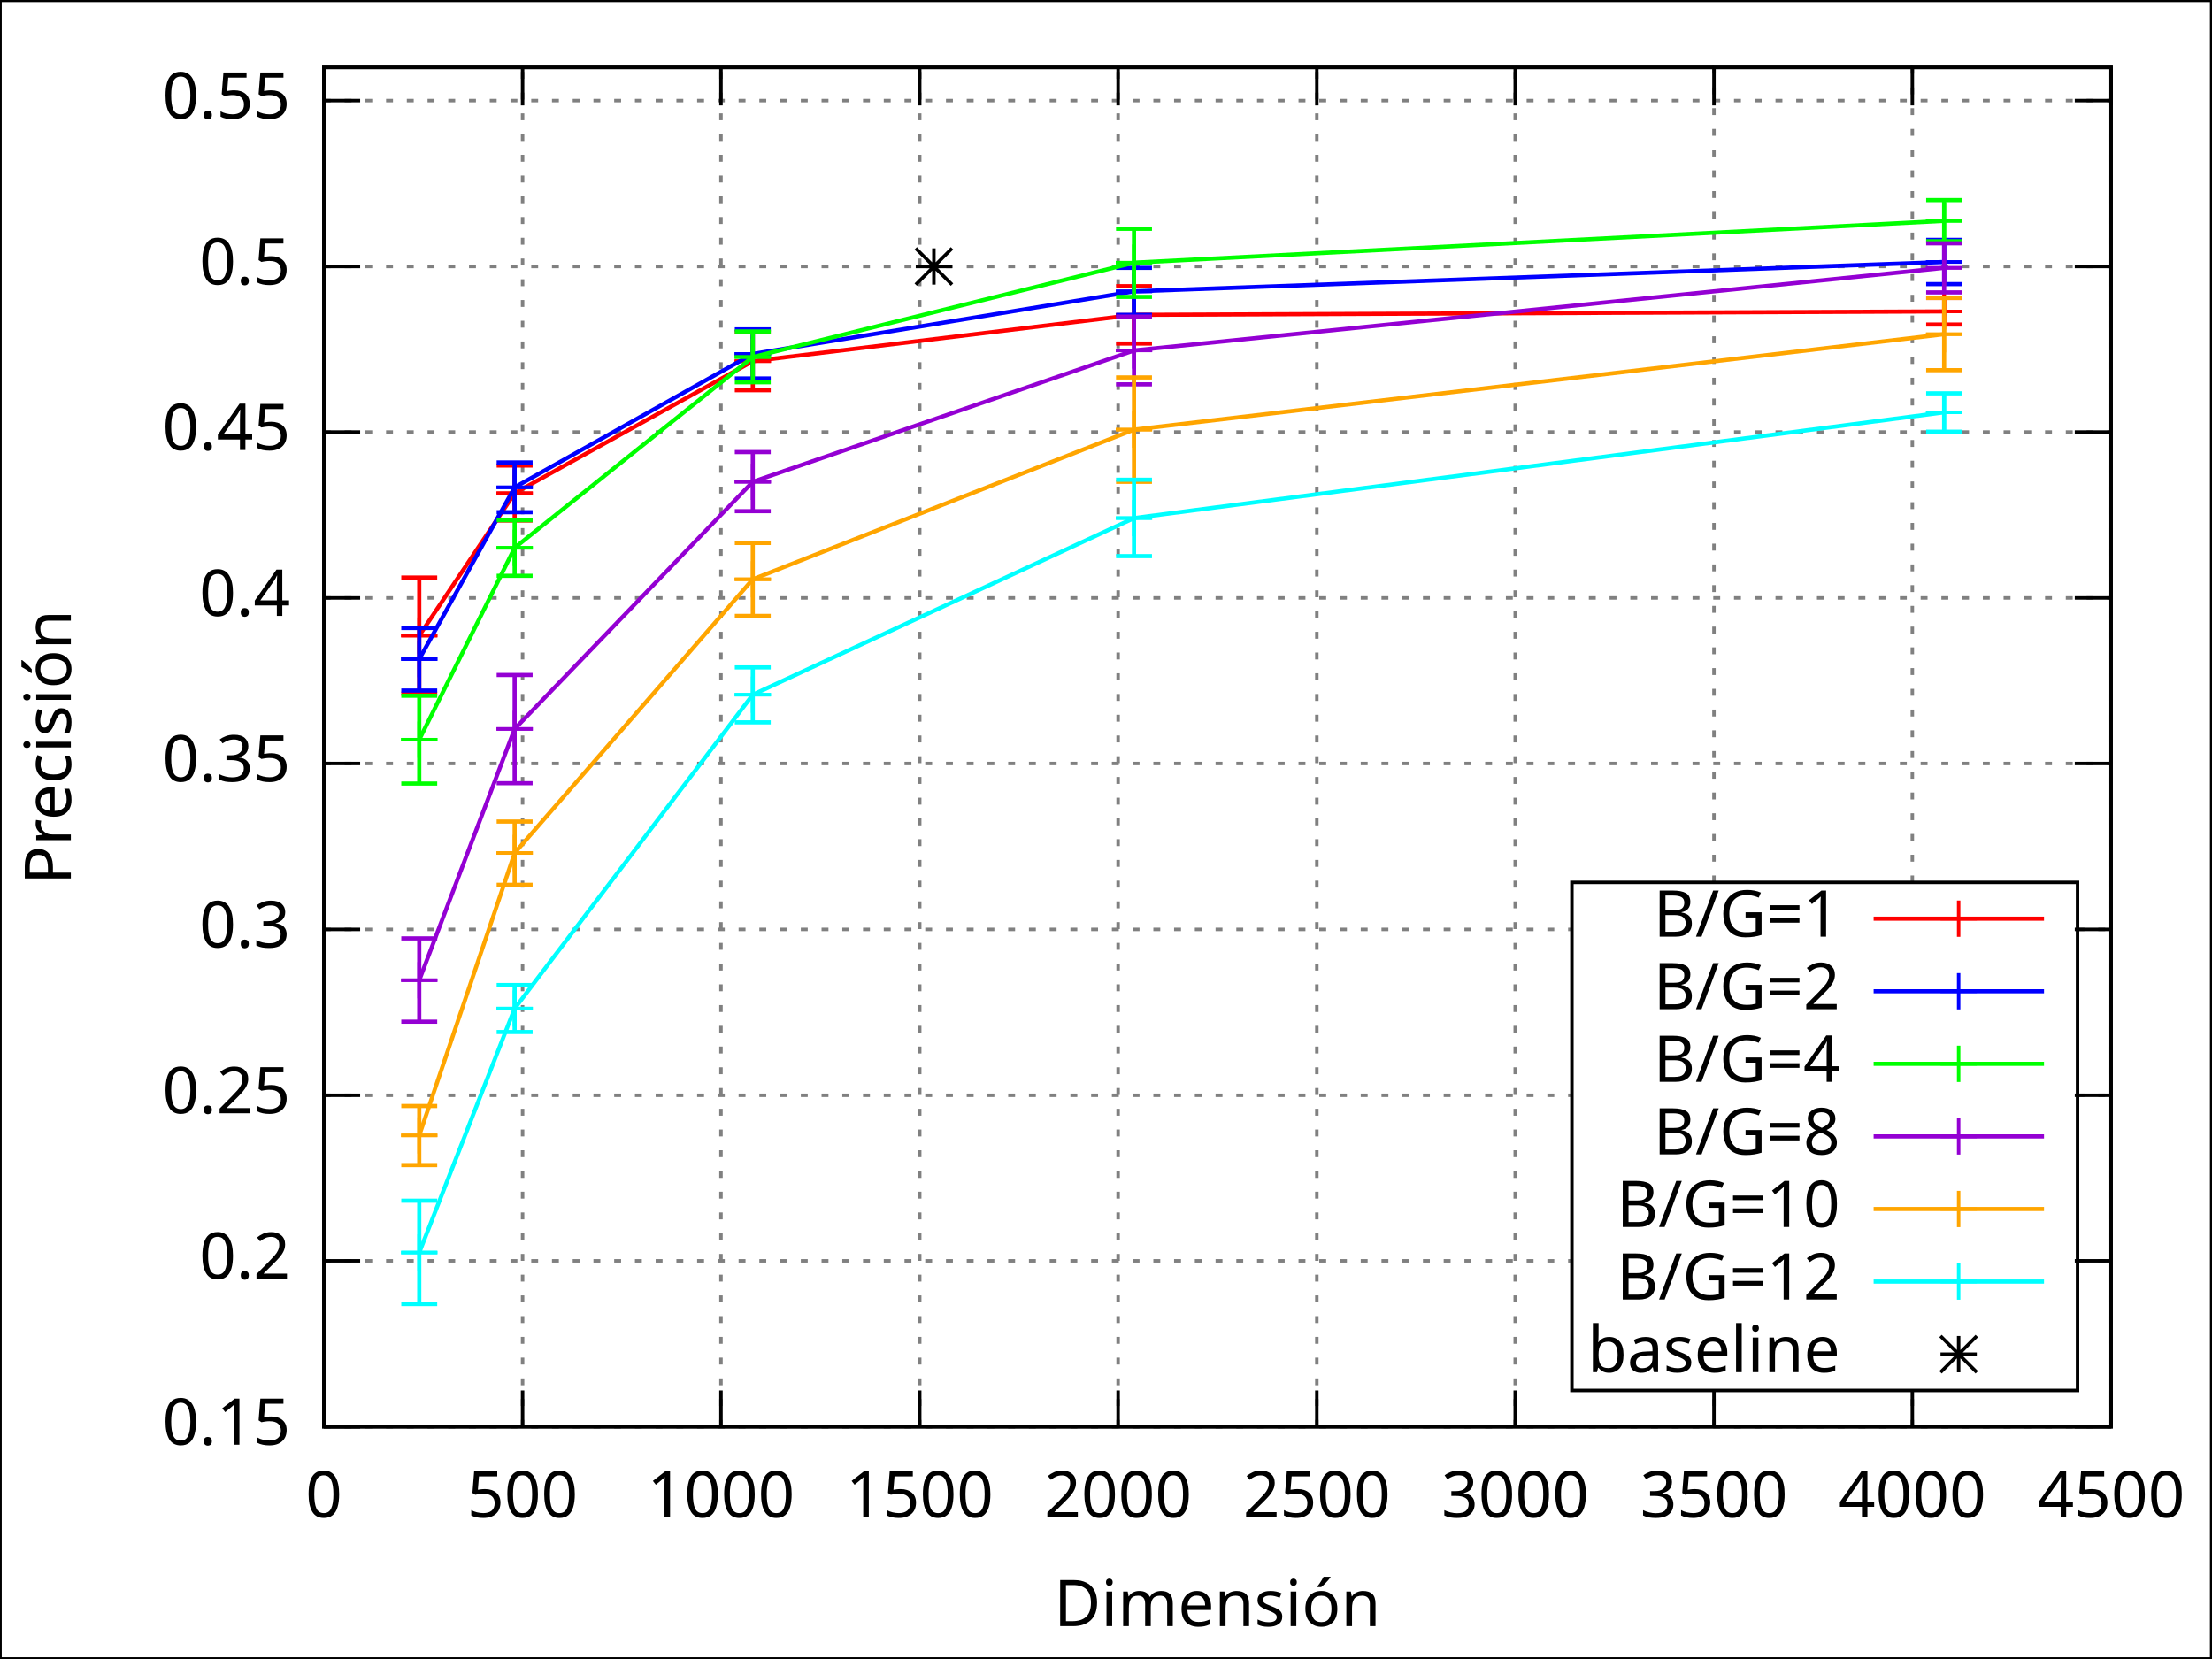
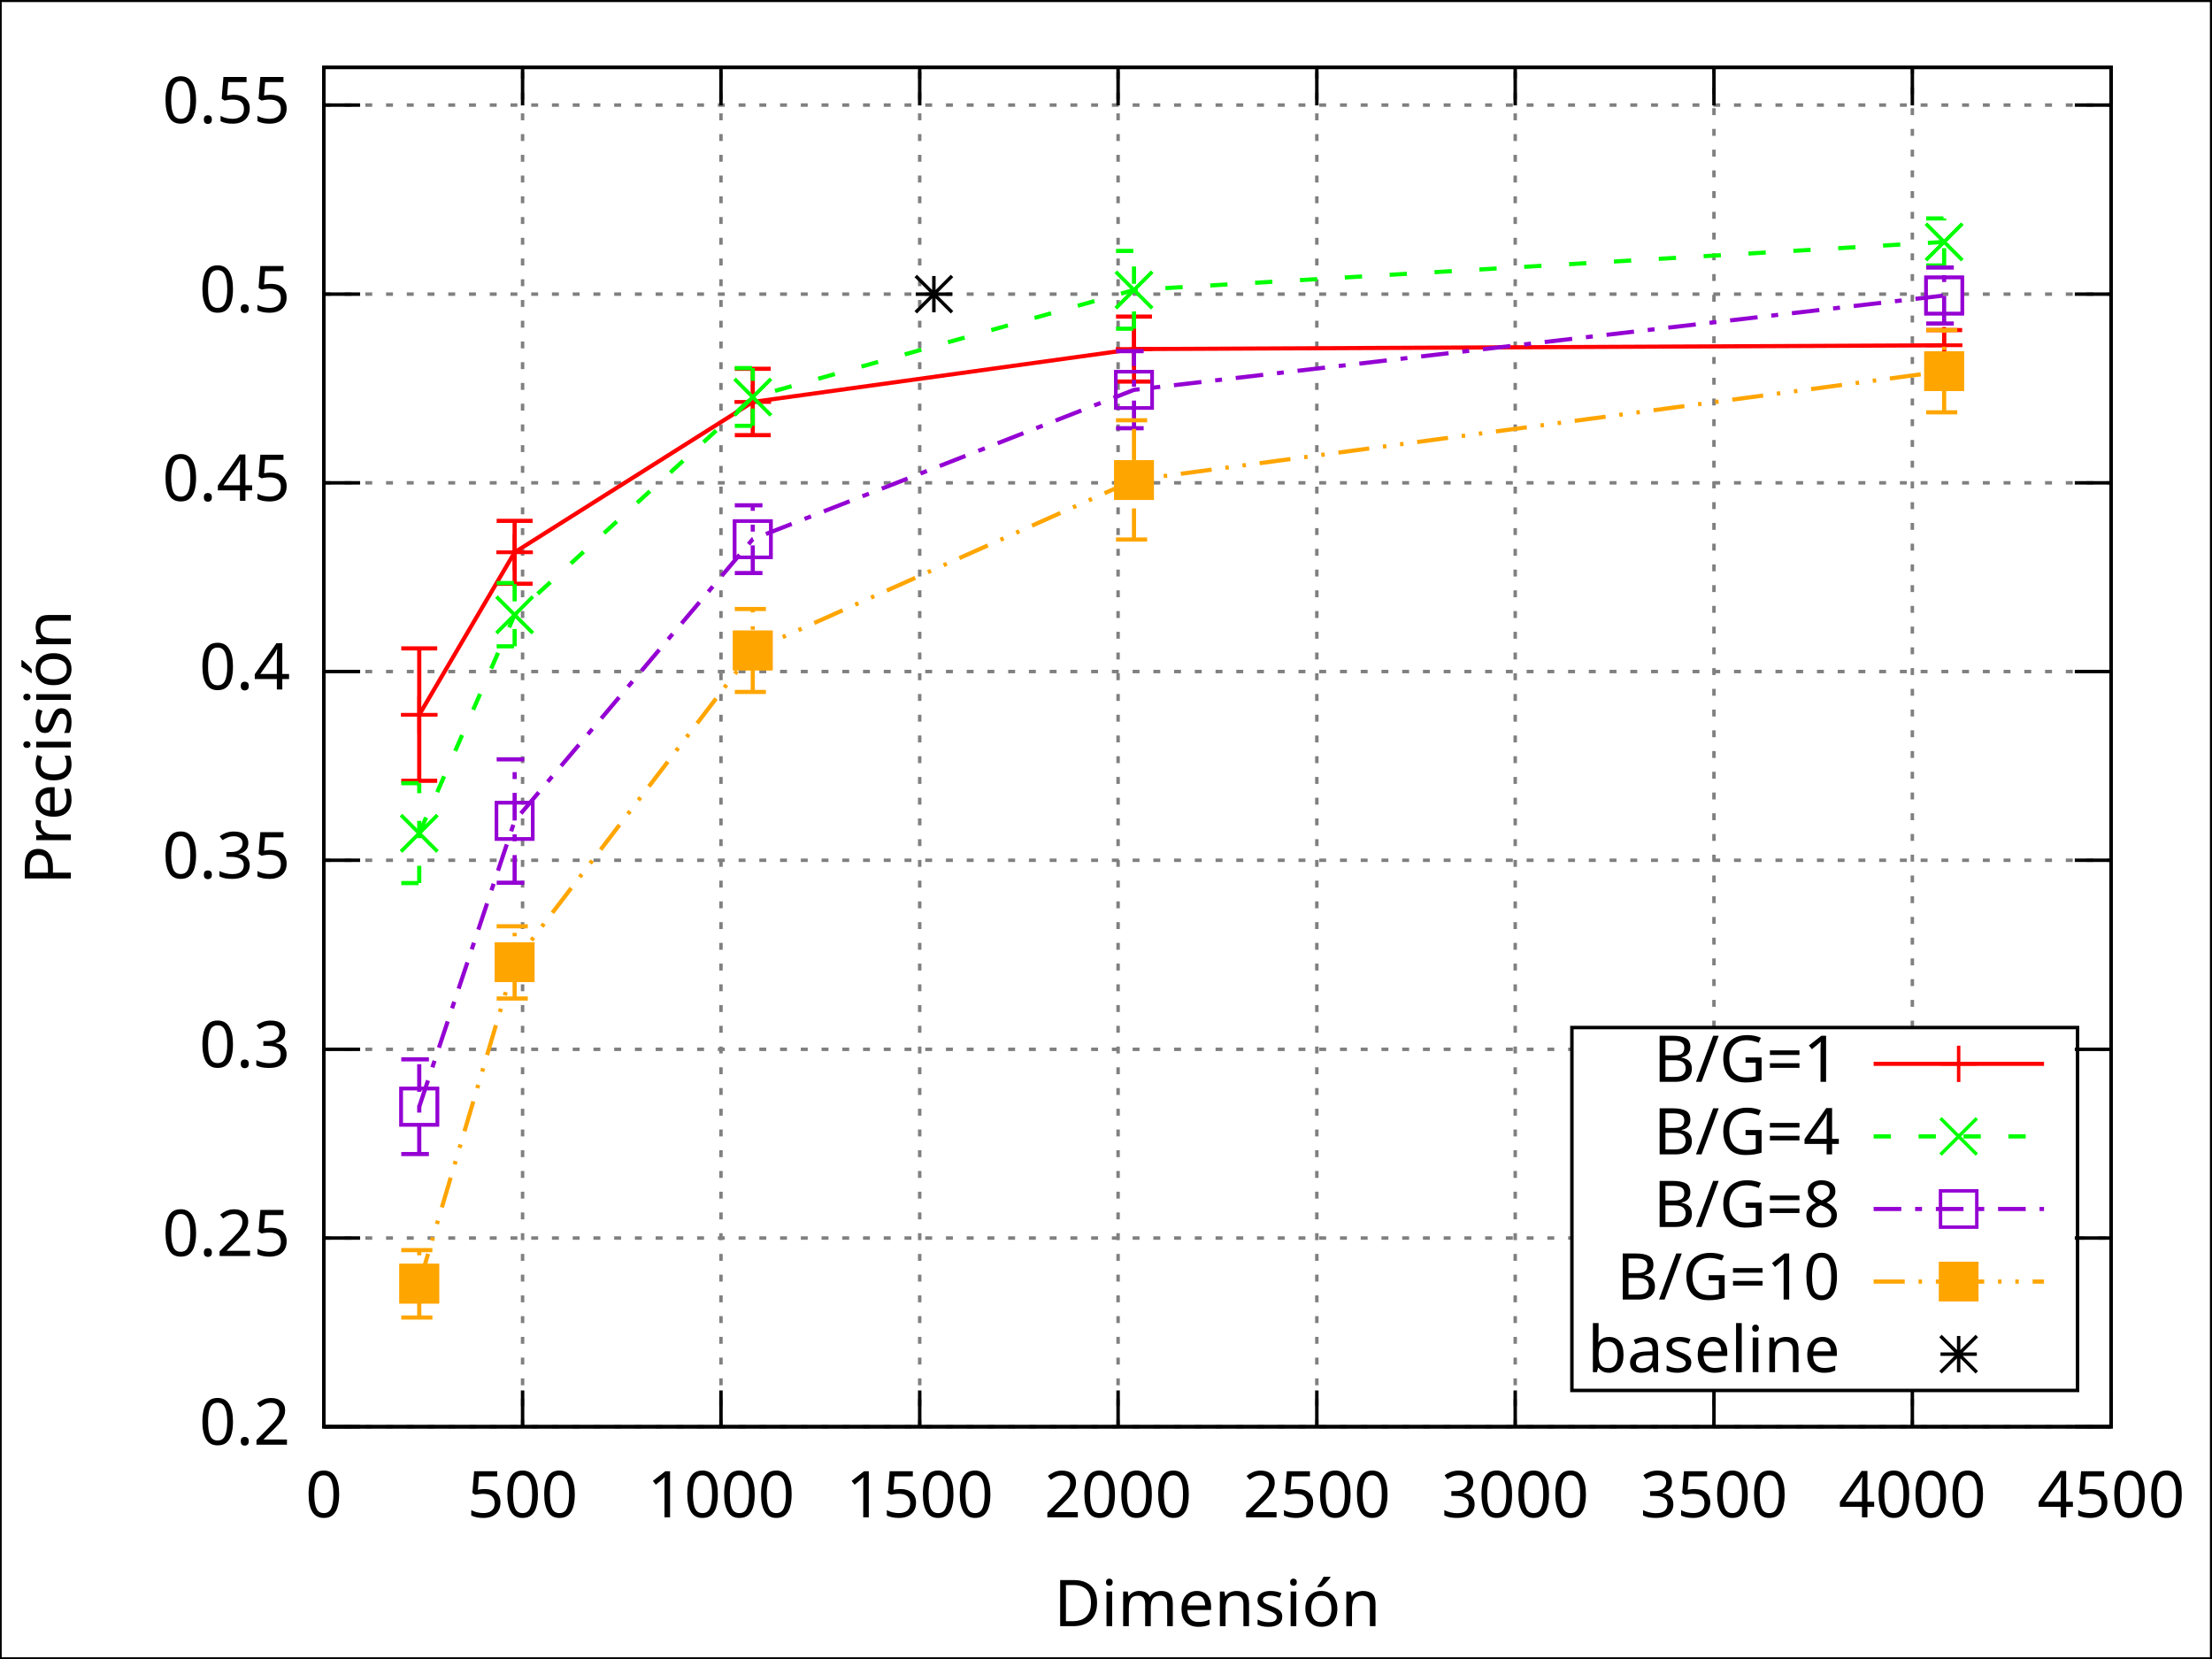
<svg xmlns="http://www.w3.org/2000/svg" xmlns:xlink="http://www.w3.org/1999/xlink" width="640" height="480" viewBox="0 0 640 480">
  <g id="gnuplot_canvas">
    <rect x="0" y="0" width="640" height="480" fill="none" />
    <defs>
      <circle id="gpDot" r="0.5" stroke-width="0.5" />
      <path id="gpPt0" stroke-width="0.190" stroke="currentColor" d="M-1,0 h2 M0,-1 v2" />
      <path id="gpPt1" stroke-width="0.190" stroke="currentColor" d="M-1,-1 L1,1 M1,-1 L-1,1" />
      <path id="gpPt2" stroke-width="0.190" stroke="currentColor" d="M-1,0 L1,0 M0,-1 L0,1 M-1,-1 L1,1 M-1,1 L1,-1" />
      <rect id="gpPt3" stroke-width="0.190" stroke="currentColor" x="-1" y="-1" width="2" height="2" />
      <rect id="gpPt4" stroke-width="0.190" stroke="currentColor" fill="currentColor" x="-1" y="-1" width="2" height="2" />
      <circle id="gpPt5" stroke-width="0.190" stroke="currentColor" cx="0" cy="0" r="1" />
      <use xlink:href="#gpPt5" id="gpPt6" fill="currentColor" stroke="none" />
      <path id="gpPt7" stroke-width="0.190" stroke="currentColor" d="M0,-1.33 L-1.33,0.67 L1.33,0.67 z" />
      <use xlink:href="#gpPt7" id="gpPt8" fill="currentColor" stroke="none" />
      <use xlink:href="#gpPt7" id="gpPt9" stroke="currentColor" transform="rotate(180)" />
      <use xlink:href="#gpPt9" id="gpPt10" fill="currentColor" stroke="none" />
      <use xlink:href="#gpPt3" id="gpPt11" stroke="currentColor" transform="rotate(45)" />
      <use xlink:href="#gpPt11" id="gpPt12" fill="currentColor" stroke="none" />
    </defs>
    <g style="fill:none; color:white; stroke:currentColor; stroke-width:1.00; stroke-linecap:butt; stroke-linejoin:miter">
</g>
    <g style="fill:none; color:black; stroke:currentColor; stroke-width:1.00; stroke-linecap:butt; stroke-linejoin:miter">
      <g style="stroke:none; shape-rendering:crispEdges">
        <polygon fill="rgb(255, 255, 255)" points="0.0,480.0 639.9,480.0 639.9,0.1 0.0,0.1 " />
      </g>
      <path stroke="black" d="M0.0,480.0 L0.0,0.1 L639.9,0.1 L639.9,480.0 L0.0,480.0  h0.01" />
    </g>
    <g style="fill:none; color:gray; stroke:currentColor; stroke-width:1.00; stroke-linecap:butt; stroke-linejoin:miter">
      <path stroke="gray" stroke-dasharray=" 2,4" class="gridline" d="M93.7,412.8 L610.8,412.8  h0.01" />
    </g>
    <g style="fill:none; color:black; stroke:currentColor; stroke-width:1.00; stroke-linecap:butt; stroke-linejoin:miter">
      <path stroke="black" d="M93.7,412.8 L104.2,412.8 M610.8,412.8 L600.3,412.8  h0.01" />
      <g transform="translate(84.0,418.0)" style="stroke:none; fill:black; font-family:Verdana; font-size:14.00pt; text-anchor:end">
-         <text> 0.15</text>
-       </g>
-     </g>
-     <g style="fill:none; color:gray; stroke:currentColor; stroke-width:1.00; stroke-linecap:butt; stroke-linejoin:miter">
-       <path stroke="gray" stroke-dasharray=" 2,4" class="gridline" d="M93.7,364.8 L454.8,364.8 M601.1,364.8 L610.8,364.8  h0.01" />
-     </g>
-     <g style="fill:none; color:black; stroke:currentColor; stroke-width:1.00; stroke-linecap:butt; stroke-linejoin:miter">
-       <path stroke="black" d="M93.7,364.8 L104.2,364.8 M610.8,364.8 L600.3,364.8  h0.01" />
-       <g transform="translate(84.0,370.0)" style="stroke:none; fill:black; font-family:Verdana; font-size:14.00pt; text-anchor:end">
        <text> 0.2</text>
      </g>
    </g>
    <g style="fill:none; color:gray; stroke:currentColor; stroke-width:1.00; stroke-linecap:butt; stroke-linejoin:miter">
-       <path stroke="gray" stroke-dasharray=" 2,4" class="gridline" d="M93.7,316.9 L454.8,316.9 M601.1,316.9 L610.8,316.9  h0.01" />
-     </g>
-     <g style="fill:none; color:black; stroke:currentColor; stroke-width:1.00; stroke-linecap:butt; stroke-linejoin:miter">
-       <path stroke="black" d="M93.7,316.9 L104.2,316.9 M610.8,316.9 L600.3,316.9  h0.01" />
-       <g transform="translate(84.0,322.1)" style="stroke:none; fill:black; font-family:Verdana; font-size:14.00pt; text-anchor:end">
+       <path stroke="gray" stroke-dasharray=" 2,4" class="gridline" d="M93.7,358.2 L454.8,358.2 M601.1,358.2 L610.8,358.2  h0.01" />
+     </g>
+     <g style="fill:none; color:black; stroke:currentColor; stroke-width:1.00; stroke-linecap:butt; stroke-linejoin:miter">
+       <path stroke="black" d="M93.7,358.2 L104.2,358.2 M610.8,358.2 L600.3,358.2  h0.01" />
+       <g transform="translate(84.0,363.4)" style="stroke:none; fill:black; font-family:Verdana; font-size:14.00pt; text-anchor:end">
        <text> 0.25</text>
      </g>
    </g>
    <g style="fill:none; color:gray; stroke:currentColor; stroke-width:1.00; stroke-linecap:butt; stroke-linejoin:miter">
-       <path stroke="gray" stroke-dasharray=" 2,4" class="gridline" d="M93.7,268.9 L454.8,268.9 M601.1,268.9 L610.8,268.9  h0.01" />
-     </g>
-     <g style="fill:none; color:black; stroke:currentColor; stroke-width:1.00; stroke-linecap:butt; stroke-linejoin:miter">
-       <path stroke="black" d="M93.7,268.9 L104.2,268.9 M610.8,268.9 L600.3,268.9  h0.01" />
-       <g transform="translate(84.0,274.1)" style="stroke:none; fill:black; font-family:Verdana; font-size:14.00pt; text-anchor:end">
+       <path stroke="gray" stroke-dasharray=" 2,4" class="gridline" d="M93.7,303.6 L454.8,303.6 M601.1,303.6 L610.8,303.6  h0.01" />
+     </g>
+     <g style="fill:none; color:black; stroke:currentColor; stroke-width:1.00; stroke-linecap:butt; stroke-linejoin:miter">
+       <path stroke="black" d="M93.7,303.6 L104.2,303.6 M610.8,303.6 L600.3,303.6  h0.01" />
+       <g transform="translate(84.0,308.8)" style="stroke:none; fill:black; font-family:Verdana; font-size:14.00pt; text-anchor:end">
        <text> 0.3</text>
      </g>
    </g>
    <g style="fill:none; color:gray; stroke:currentColor; stroke-width:1.00; stroke-linecap:butt; stroke-linejoin:miter">
-       <path stroke="gray" stroke-dasharray=" 2,4" class="gridline" d="M93.7,220.9 L610.8,220.9  h0.01" />
-     </g>
-     <g style="fill:none; color:black; stroke:currentColor; stroke-width:1.00; stroke-linecap:butt; stroke-linejoin:miter">
-       <path stroke="black" d="M93.7,220.9 L104.2,220.9 M610.8,220.9 L600.3,220.9  h0.01" />
-       <g transform="translate(84.0,226.1)" style="stroke:none; fill:black; font-family:Verdana; font-size:14.00pt; text-anchor:end">
+       <path stroke="gray" stroke-dasharray=" 2,4" class="gridline" d="M93.7,248.9 L610.8,248.9  h0.01" />
+     </g>
+     <g style="fill:none; color:black; stroke:currentColor; stroke-width:1.00; stroke-linecap:butt; stroke-linejoin:miter">
+       <path stroke="black" d="M93.7,248.9 L104.2,248.9 M610.8,248.9 L600.3,248.9  h0.01" />
+       <g transform="translate(84.0,254.1)" style="stroke:none; fill:black; font-family:Verdana; font-size:14.00pt; text-anchor:end">
        <text> 0.35</text>
      </g>
    </g>
    <g style="fill:none; color:gray; stroke:currentColor; stroke-width:1.00; stroke-linecap:butt; stroke-linejoin:miter">
-       <path stroke="gray" stroke-dasharray=" 2,4" class="gridline" d="M93.7,173.0 L610.8,173.0  h0.01" />
-     </g>
-     <g style="fill:none; color:black; stroke:currentColor; stroke-width:1.00; stroke-linecap:butt; stroke-linejoin:miter">
-       <path stroke="black" d="M93.7,173.0 L104.2,173.0 M610.8,173.0 L600.3,173.0  h0.01" />
-       <g transform="translate(84.0,178.2)" style="stroke:none; fill:black; font-family:Verdana; font-size:14.00pt; text-anchor:end">
+       <path stroke="gray" stroke-dasharray=" 2,4" class="gridline" d="M93.7,194.3 L610.8,194.3  h0.01" />
+     </g>
+     <g style="fill:none; color:black; stroke:currentColor; stroke-width:1.00; stroke-linecap:butt; stroke-linejoin:miter">
+       <path stroke="black" d="M93.7,194.3 L104.2,194.3 M610.8,194.3 L600.3,194.3  h0.01" />
+       <g transform="translate(84.0,199.5)" style="stroke:none; fill:black; font-family:Verdana; font-size:14.00pt; text-anchor:end">
        <text> 0.4</text>
      </g>
    </g>
    <g style="fill:none; color:gray; stroke:currentColor; stroke-width:1.00; stroke-linecap:butt; stroke-linejoin:miter">
-       <path stroke="gray" stroke-dasharray=" 2,4" class="gridline" d="M93.7,125.0 L610.8,125.0  h0.01" />
-     </g>
-     <g style="fill:none; color:black; stroke:currentColor; stroke-width:1.00; stroke-linecap:butt; stroke-linejoin:miter">
-       <path stroke="black" d="M93.7,125.0 L104.2,125.0 M610.8,125.0 L600.3,125.0  h0.01" />
-       <g transform="translate(84.0,130.2)" style="stroke:none; fill:black; font-family:Verdana; font-size:14.00pt; text-anchor:end">
+       <path stroke="gray" stroke-dasharray=" 2,4" class="gridline" d="M93.7,139.7 L610.8,139.7  h0.01" />
+     </g>
+     <g style="fill:none; color:black; stroke:currentColor; stroke-width:1.00; stroke-linecap:butt; stroke-linejoin:miter">
+       <path stroke="black" d="M93.7,139.7 L104.2,139.7 M610.8,139.7 L600.3,139.7  h0.01" />
+       <g transform="translate(84.0,144.9)" style="stroke:none; fill:black; font-family:Verdana; font-size:14.00pt; text-anchor:end">
        <text> 0.45</text>
      </g>
    </g>
    <g style="fill:none; color:gray; stroke:currentColor; stroke-width:1.00; stroke-linecap:butt; stroke-linejoin:miter">
-       <path stroke="gray" stroke-dasharray=" 2,4" class="gridline" d="M93.7,77.1 L610.8,77.1  h0.01" />
-     </g>
-     <g style="fill:none; color:black; stroke:currentColor; stroke-width:1.00; stroke-linecap:butt; stroke-linejoin:miter">
-       <path stroke="black" d="M93.7,77.1 L104.2,77.1 M610.8,77.1 L600.3,77.1  h0.01" />
-       <g transform="translate(84.0,82.3)" style="stroke:none; fill:black; font-family:Verdana; font-size:14.00pt; text-anchor:end">
+       <path stroke="gray" stroke-dasharray=" 2,4" class="gridline" d="M93.7,85.1 L610.8,85.1  h0.01" />
+     </g>
+     <g style="fill:none; color:black; stroke:currentColor; stroke-width:1.00; stroke-linecap:butt; stroke-linejoin:miter">
+       <path stroke="black" d="M93.7,85.1 L104.2,85.1 M610.8,85.1 L600.3,85.1  h0.01" />
+       <g transform="translate(84.0,90.3)" style="stroke:none; fill:black; font-family:Verdana; font-size:14.00pt; text-anchor:end">
        <text> 0.5</text>
      </g>
    </g>
    <g style="fill:none; color:gray; stroke:currentColor; stroke-width:1.00; stroke-linecap:butt; stroke-linejoin:miter">
-       <path stroke="gray" stroke-dasharray=" 2,4" class="gridline" d="M93.7,29.1 L610.8,29.1  h0.01" />
-     </g>
-     <g style="fill:none; color:black; stroke:currentColor; stroke-width:1.00; stroke-linecap:butt; stroke-linejoin:miter">
-       <path stroke="black" d="M93.7,29.1 L104.2,29.1 M610.8,29.1 L600.3,29.1  h0.01" />
-       <g transform="translate(84.0,34.3)" style="stroke:none; fill:black; font-family:Verdana; font-size:14.00pt; text-anchor:end">
+       <path stroke="gray" stroke-dasharray=" 2,4" class="gridline" d="M93.7,30.4 L610.8,30.4  h0.01" />
+     </g>
+     <g style="fill:none; color:black; stroke:currentColor; stroke-width:1.00; stroke-linecap:butt; stroke-linejoin:miter">
+       <path stroke="black" d="M93.7,30.4 L104.2,30.4 M610.8,30.4 L600.3,30.4  h0.01" />
+       <g transform="translate(84.0,35.6)" style="stroke:none; fill:black; font-family:Verdana; font-size:14.00pt; text-anchor:end">
        <text> 0.55</text>
      </g>
    </g>
    <g style="fill:none; color:gray; stroke:currentColor; stroke-width:1.00; stroke-linecap:butt; stroke-linejoin:miter">
      <path stroke="gray" stroke-dasharray=" 2,4" class="gridline" d="M93.7,412.8 L93.7,19.5  h0.01" />
    </g>
    <g style="fill:none; color:black; stroke:currentColor; stroke-width:1.00; stroke-linecap:butt; stroke-linejoin:miter">
      <path stroke="black" d="M93.7,412.8 L93.7,402.3 M93.7,19.5 L93.7,30.0  h0.01" />
      <g transform="translate(93.7,439.0)" style="stroke:none; fill:black; font-family:Verdana; font-size:14.00pt; text-anchor:middle">
        <text> 0</text>
      </g>
    </g>
    <g style="fill:none; color:gray; stroke:currentColor; stroke-width:1.00; stroke-linecap:butt; stroke-linejoin:miter">
      <path stroke="gray" stroke-dasharray=" 2,4" class="gridline" d="M151.2,412.8 L151.2,19.5  h0.01" />
    </g>
    <g style="fill:none; color:black; stroke:currentColor; stroke-width:1.00; stroke-linecap:butt; stroke-linejoin:miter">
      <path stroke="black" d="M151.2,412.8 L151.2,402.3 M151.2,19.5 L151.2,30.0  h0.01" />
      <g transform="translate(151.2,439.0)" style="stroke:none; fill:black; font-family:Verdana; font-size:14.00pt; text-anchor:middle">
        <text> 500</text>
      </g>
    </g>
    <g style="fill:none; color:gray; stroke:currentColor; stroke-width:1.00; stroke-linecap:butt; stroke-linejoin:miter">
      <path stroke="gray" stroke-dasharray=" 2,4" class="gridline" d="M208.6,412.8 L208.6,19.5  h0.01" />
    </g>
    <g style="fill:none; color:black; stroke:currentColor; stroke-width:1.00; stroke-linecap:butt; stroke-linejoin:miter">
      <path stroke="black" d="M208.6,412.8 L208.6,402.3 M208.6,19.5 L208.6,30.0  h0.01" />
      <g transform="translate(208.6,439.0)" style="stroke:none; fill:black; font-family:Verdana; font-size:14.00pt; text-anchor:middle">
        <text> 1000</text>
      </g>
    </g>
    <g style="fill:none; color:gray; stroke:currentColor; stroke-width:1.00; stroke-linecap:butt; stroke-linejoin:miter">
      <path stroke="gray" stroke-dasharray=" 2,4" class="gridline" d="M266.1,412.8 L266.1,19.5  h0.01" />
    </g>
    <g style="fill:none; color:black; stroke:currentColor; stroke-width:1.00; stroke-linecap:butt; stroke-linejoin:miter">
      <path stroke="black" d="M266.1,412.8 L266.1,402.3 M266.1,19.5 L266.1,30.0  h0.01" />
      <g transform="translate(266.1,439.0)" style="stroke:none; fill:black; font-family:Verdana; font-size:14.00pt; text-anchor:middle">
        <text> 1500</text>
      </g>
    </g>
    <g style="fill:none; color:gray; stroke:currentColor; stroke-width:1.00; stroke-linecap:butt; stroke-linejoin:miter">
      <path stroke="gray" stroke-dasharray=" 2,4" class="gridline" d="M323.5,412.8 L323.5,19.5  h0.01" />
    </g>
    <g style="fill:none; color:black; stroke:currentColor; stroke-width:1.00; stroke-linecap:butt; stroke-linejoin:miter">
      <path stroke="black" d="M323.5,412.8 L323.5,402.3 M323.5,19.5 L323.5,30.0  h0.01" />
      <g transform="translate(323.5,439.0)" style="stroke:none; fill:black; font-family:Verdana; font-size:14.00pt; text-anchor:middle">
        <text> 2000</text>
      </g>
    </g>
    <g style="fill:none; color:gray; stroke:currentColor; stroke-width:1.00; stroke-linecap:butt; stroke-linejoin:miter">
      <path stroke="gray" stroke-dasharray=" 2,4" class="gridline" d="M381.0,412.8 L381.0,19.5  h0.01" />
    </g>
    <g style="fill:none; color:black; stroke:currentColor; stroke-width:1.00; stroke-linecap:butt; stroke-linejoin:miter">
      <path stroke="black" d="M381.0,412.8 L381.0,402.3 M381.0,19.5 L381.0,30.0  h0.01" />
      <g transform="translate(381.0,439.0)" style="stroke:none; fill:black; font-family:Verdana; font-size:14.00pt; text-anchor:middle">
        <text> 2500</text>
      </g>
    </g>
    <g style="fill:none; color:gray; stroke:currentColor; stroke-width:1.00; stroke-linecap:butt; stroke-linejoin:miter">
      <path stroke="gray" stroke-dasharray=" 2,4" class="gridline" d="M438.4,412.8 L438.4,19.5  h0.01" />
    </g>
    <g style="fill:none; color:black; stroke:currentColor; stroke-width:1.00; stroke-linecap:butt; stroke-linejoin:miter">
      <path stroke="black" d="M438.4,412.8 L438.4,402.3 M438.4,19.5 L438.4,30.0  h0.01" />
      <g transform="translate(438.4,439.0)" style="stroke:none; fill:black; font-family:Verdana; font-size:14.00pt; text-anchor:middle">
        <text> 3000</text>
      </g>
    </g>
    <g style="fill:none; color:gray; stroke:currentColor; stroke-width:1.00; stroke-linecap:butt; stroke-linejoin:miter">
-       <path stroke="gray" stroke-dasharray=" 2,4" class="gridline" d="M495.9,412.8 L495.9,402.3 M495.9,255.3 L495.9,19.5  h0.01" />
+       <path stroke="gray" stroke-dasharray=" 2,4" class="gridline" d="M495.9,412.8 L495.9,402.3 M495.9,297.3 L495.9,19.5  h0.01" />
    </g>
    <g style="fill:none; color:black; stroke:currentColor; stroke-width:1.00; stroke-linecap:butt; stroke-linejoin:miter">
      <path stroke="black" d="M495.9,412.8 L495.9,402.3 M495.9,19.5 L495.9,30.0  h0.01" />
      <g transform="translate(495.9,439.0)" style="stroke:none; fill:black; font-family:Verdana; font-size:14.00pt; text-anchor:middle">
        <text> 3500</text>
      </g>
    </g>
    <g style="fill:none; color:gray; stroke:currentColor; stroke-width:1.00; stroke-linecap:butt; stroke-linejoin:miter">
-       <path stroke="gray" stroke-dasharray=" 2,4" class="gridline" d="M553.3,412.8 L553.3,402.3 M553.3,255.3 L553.3,19.5  h0.01" />
+       <path stroke="gray" stroke-dasharray=" 2,4" class="gridline" d="M553.3,412.8 L553.3,402.3 M553.3,297.3 L553.3,19.5  h0.01" />
    </g>
    <g style="fill:none; color:black; stroke:currentColor; stroke-width:1.00; stroke-linecap:butt; stroke-linejoin:miter">
      <path stroke="black" d="M553.3,412.8 L553.3,402.3 M553.3,19.5 L553.3,30.0  h0.01" />
      <g transform="translate(553.3,439.0)" style="stroke:none; fill:black; font-family:Verdana; font-size:14.00pt; text-anchor:middle">
        <text> 4000</text>
      </g>
    </g>
    <g style="fill:none; color:gray; stroke:currentColor; stroke-width:1.00; stroke-linecap:butt; stroke-linejoin:miter">
      <path stroke="gray" stroke-dasharray=" 2,4" class="gridline" d="M610.8,412.8 L610.8,19.5  h0.01" />
    </g>
    <g style="fill:none; color:black; stroke:currentColor; stroke-width:1.00; stroke-linecap:butt; stroke-linejoin:miter">
      <path stroke="black" d="M610.8,412.8 L610.8,402.3 M610.8,19.5 L610.8,30.0  h0.01" />
      <g transform="translate(610.8,439.0)" style="stroke:none; fill:black; font-family:Verdana; font-size:14.00pt; text-anchor:middle">
        <text> 4500</text>
      </g>
      <path stroke="black" d="M93.7,19.5 L93.7,412.8 L610.8,412.8 L610.8,19.5 L93.7,19.5 Z  h0.01" />
      <g transform="translate(20.5,216.2) rotate(270)" style="stroke:none; fill:black; font-family:Verdana; font-size:14.00pt; text-anchor:middle">
        <text>Precisión</text>
      </g>
      <g transform="translate(352.2,470.5)" style="stroke:none; fill:black; font-family:Verdana; font-size:14.00pt; text-anchor:middle">
        <text>Dimensión</text>
      </g>
-       <path stroke="black" d="M454.8,402.3 L454.8,255.3 L601.1,255.3 L601.1,402.3 L454.8,402.3 Z  h0.01" />
+       <path stroke="black" d="M454.8,402.3 L454.8,297.3 L601.1,297.3 L601.1,402.3 L454.8,402.3 Z  h0.01" />
    </g>
    <g id="gnuplot_plot_1">
      <g style="fill:none; color:white; stroke:black; stroke-width:1.20; stroke-linecap:butt; stroke-linejoin:miter">
</g>
      <g style="fill:none; color:red; stroke:currentColor; stroke-width:1.20; stroke-linecap:butt; stroke-linejoin:miter">
-         <g transform="translate(532.4,271.0)" style="stroke:none; fill:black; font-family:Verdana; font-size:14.00pt; text-anchor:end">
+         <g transform="translate(532.4,313.0)" style="stroke:none; fill:black; font-family:Verdana; font-size:14.00pt; text-anchor:end">
          <text>B/G=1</text>
        </g>
-         <path stroke="rgb(255,   0,   0)" d="M542.1,265.8 L591.4,265.8 M121.3,183.9 L148.9,142.7 L217.8,104.5 L328.1,91.1 L562.5,90.1  h0.01" />
-         <use xlink:href="#gpPt0" transform="translate(121.3,183.9) scale(5.25)" color="rgb(255,   0,   0)" />
-         <use xlink:href="#gpPt0" transform="translate(148.9,142.7) scale(5.25)" color="rgb(255,   0,   0)" />
-         <use xlink:href="#gpPt0" transform="translate(217.8,104.5) scale(5.25)" color="rgb(255,   0,   0)" />
-         <use xlink:href="#gpPt0" transform="translate(328.1,91.1) scale(5.25)" color="rgb(255,   0,   0)" />
-         <use xlink:href="#gpPt0" transform="translate(562.5,90.1) scale(5.25)" color="rgb(255,   0,   0)" />
-         <use xlink:href="#gpPt0" transform="translate(566.7,265.8) scale(5.25)" color="rgb(255,   0,   0)" />
+         <path stroke="rgb(255,   0,   0)" d="M542.1,307.8 L591.4,307.8 M121.3,206.8 L148.9,159.8 L217.8,116.3 L328.1,101.0 L562.5,99.9  h0.01" />
+         <use xlink:href="#gpPt0" transform="translate(121.3,206.8) scale(5.25)" color="rgb(255,   0,   0)" />
+         <use xlink:href="#gpPt0" transform="translate(148.9,159.8) scale(5.25)" color="rgb(255,   0,   0)" />
+         <use xlink:href="#gpPt0" transform="translate(217.8,116.3) scale(5.25)" color="rgb(255,   0,   0)" />
+         <use xlink:href="#gpPt0" transform="translate(328.1,101.0) scale(5.25)" color="rgb(255,   0,   0)" />
+         <use xlink:href="#gpPt0" transform="translate(562.5,99.9) scale(5.25)" color="rgb(255,   0,   0)" />
+         <use xlink:href="#gpPt0" transform="translate(566.7,307.8) scale(5.25)" color="rgb(255,   0,   0)" />
      </g>
    </g>
    <g id="gnuplot_plot_2">
      <g style="fill:none; color:red; stroke:currentColor; stroke-width:1.20; stroke-linecap:butt; stroke-linejoin:miter">
-         <path stroke="rgb(255,   0,   0)" d="M121.3,200.7 L121.3,167.1 M116.1,200.7 L126.5,200.7 M116.1,167.1 L126.5,167.1 M148.9,150.6 L148.9,134.7    M143.7,150.6 L154.1,150.6 M143.7,134.7 L154.1,134.7 M217.8,112.9 L217.8,96.1 M212.6,112.9 L223.0,112.9    M212.6,96.1 L223.0,96.1 M328.1,99.4 L328.1,82.8 M322.9,99.4 L333.3,99.4 M322.9,82.8 L333.3,82.8    M562.5,93.9 L562.5,86.2 M557.3,93.9 L567.7,93.9 M557.3,86.2 L567.7,86.2  h0.01" />
-         <use xlink:href="#gpPt0" transform="translate(121.3,183.9) scale(5.25)" color="rgb(255,   0,   0)" />
-         <use xlink:href="#gpPt0" transform="translate(148.9,142.7) scale(5.25)" color="rgb(255,   0,   0)" />
-         <use xlink:href="#gpPt0" transform="translate(217.8,104.5) scale(5.25)" color="rgb(255,   0,   0)" />
-         <use xlink:href="#gpPt0" transform="translate(328.1,91.1) scale(5.25)" color="rgb(255,   0,   0)" />
-         <use xlink:href="#gpPt0" transform="translate(562.5,90.1) scale(5.25)" color="rgb(255,   0,   0)" />
+         <path stroke="rgb(255,   0,   0)" d="M121.3,225.9 L121.3,187.6 M116.1,225.9 L126.5,225.9 M116.1,187.6 L126.5,187.6 M148.9,168.9 L148.9,150.7    M143.7,168.9 L154.1,168.9 M143.7,150.7 L154.1,150.7 M217.8,125.9 L217.8,106.7 M212.6,125.9 L223.0,125.9    M212.6,106.7 L223.0,106.7 M328.1,110.4 L328.1,91.6 M322.9,110.4 L333.3,110.4 M322.9,91.6 L333.3,91.6    M562.5,104.2 L562.5,95.5 M557.3,104.2 L567.7,104.2 M557.3,95.5 L567.7,95.5  h0.01" />
+         <use xlink:href="#gpPt0" transform="translate(121.3,206.8) scale(5.25)" color="rgb(255,   0,   0)" />
+         <use xlink:href="#gpPt0" transform="translate(148.9,159.8) scale(5.25)" color="rgb(255,   0,   0)" />
+         <use xlink:href="#gpPt0" transform="translate(217.8,116.3) scale(5.25)" color="rgb(255,   0,   0)" />
+         <use xlink:href="#gpPt0" transform="translate(328.1,101.0) scale(5.25)" color="rgb(255,   0,   0)" />
+         <use xlink:href="#gpPt0" transform="translate(562.5,99.9) scale(5.25)" color="rgb(255,   0,   0)" />
      </g>
    </g>
    <g id="gnuplot_plot_3">
-       <g style="fill:none; color:red; stroke:currentColor; stroke-width:1.20; stroke-linecap:butt; stroke-linejoin:miter">
-         <g transform="translate(532.4,292.0)" style="stroke:none; fill:black; font-family:Verdana; font-size:14.00pt; text-anchor:end">
-           <text>B/G=2</text>
-         </g>
-         <path stroke="rgb(  0,   0, 255)" d="M542.1,286.8 L591.4,286.8 M121.3,190.7 L148.9,141.0 L217.8,102.4 L328.1,84.3 L562.5,75.8  h0.01" />
-         <use xlink:href="#gpPt0" transform="translate(121.3,190.7) scale(5.25)" color="rgb(  0,   0, 255)" />
-         <use xlink:href="#gpPt0" transform="translate(148.9,141.0) scale(5.25)" color="rgb(  0,   0, 255)" />
-         <use xlink:href="#gpPt0" transform="translate(217.8,102.4) scale(5.25)" color="rgb(  0,   0, 255)" />
-         <use xlink:href="#gpPt0" transform="translate(328.1,84.3) scale(5.25)" color="rgb(  0,   0, 255)" />
-         <use xlink:href="#gpPt0" transform="translate(562.5,75.8) scale(5.25)" color="rgb(  0,   0, 255)" />
-         <use xlink:href="#gpPt0" transform="translate(566.7,286.8) scale(5.25)" color="rgb(  0,   0, 255)" />
+       <g style="fill:none; color:green; stroke:currentColor; stroke-width:1.20; stroke-linecap:butt; stroke-linejoin:miter">
+         <g transform="translate(532.4,334.0)" style="stroke:none; fill:black; font-family:Verdana; font-size:14.00pt; text-anchor:end">
+           <text>B/G=4</text>
+         </g>
+         <path stroke="rgb(  0, 255,   0)" stroke-dasharray=" 5,8" d="M542.1,328.8 L591.4,328.8 M121.3,241.1 L148.9,177.9 L217.8,114.9 L328.1,83.9 L562.5,70.0  h0.01" />
+         <use xlink:href="#gpPt1" transform="translate(121.3,241.1) scale(5.25)" color="rgb(  0, 255,   0)" />
+         <use xlink:href="#gpPt1" transform="translate(148.9,177.9) scale(5.25)" color="rgb(  0, 255,   0)" />
+         <use xlink:href="#gpPt1" transform="translate(217.8,114.9) scale(5.25)" color="rgb(  0, 255,   0)" />
+         <use xlink:href="#gpPt1" transform="translate(328.1,83.9) scale(5.25)" color="rgb(  0, 255,   0)" />
+         <use xlink:href="#gpPt1" transform="translate(562.5,70.0) scale(5.25)" color="rgb(  0, 255,   0)" />
+         <use xlink:href="#gpPt1" transform="translate(566.7,328.8) scale(5.25)" color="rgb(  0, 255,   0)" />
      </g>
    </g>
    <g id="gnuplot_plot_4">
-       <g style="fill:none; color:red; stroke:currentColor; stroke-width:1.20; stroke-linecap:butt; stroke-linejoin:miter">
-         <path stroke="rgb(  0,   0, 255)" d="M121.3,199.8 L121.3,181.7 M116.1,199.8 L126.5,199.8 M116.1,181.7 L126.5,181.7 M148.9,148.2 L148.9,133.8    M143.7,148.2 L154.1,148.2 M143.7,133.8 L154.1,133.8 M217.8,109.5 L217.8,95.3 M212.6,109.5 L223.0,109.5    M212.6,95.3 L223.0,95.3 M328.1,91.1 L328.1,77.5 M322.9,91.1 L333.3,91.1 M322.9,77.5 L333.3,77.5    M562.5,82.2 L562.5,69.4 M557.3,82.2 L567.7,82.2 M557.3,69.4 L567.7,69.4  h0.01" />
-         <use xlink:href="#gpPt0" transform="translate(121.3,190.7) scale(5.25)" color="rgb(  0,   0, 255)" />
-         <use xlink:href="#gpPt0" transform="translate(148.9,141.0) scale(5.25)" color="rgb(  0,   0, 255)" />
-         <use xlink:href="#gpPt0" transform="translate(217.8,102.4) scale(5.25)" color="rgb(  0,   0, 255)" />
-         <use xlink:href="#gpPt0" transform="translate(328.1,84.3) scale(5.25)" color="rgb(  0,   0, 255)" />
-         <use xlink:href="#gpPt0" transform="translate(562.5,75.8) scale(5.25)" color="rgb(  0,   0, 255)" />
+       <g style="fill:none; color:green; stroke:currentColor; stroke-width:1.20; stroke-linecap:butt; stroke-linejoin:miter">
+         <path stroke="rgb(  0, 255,   0)" stroke-dasharray=" 5,8" d="M121.3,255.5 L121.3,226.6 M116.1,255.5 L126.5,255.5 M116.1,226.6 L126.5,226.6 M148.9,187.0 L148.9,168.7    M143.7,187.0 L154.1,187.0 M143.7,168.7 L154.1,168.7 M217.8,123.2 L217.8,106.5 M212.6,123.2 L223.0,123.2    M212.6,106.5 L223.0,106.5 M328.1,95.1 L328.1,72.6 M322.9,95.1 L333.3,95.1 M322.9,72.6 L333.3,72.6    M562.5,76.8 L562.5,63.2 M557.3,76.8 L567.7,76.8 M557.3,63.2 L567.7,63.2  h0.01" />
+         <use xlink:href="#gpPt1" transform="translate(121.3,241.1) scale(5.25)" color="rgb(  0, 255,   0)" />
+         <use xlink:href="#gpPt1" transform="translate(148.9,177.9) scale(5.25)" color="rgb(  0, 255,   0)" />
+         <use xlink:href="#gpPt1" transform="translate(217.8,114.9) scale(5.25)" color="rgb(  0, 255,   0)" />
+         <use xlink:href="#gpPt1" transform="translate(328.1,83.9) scale(5.25)" color="rgb(  0, 255,   0)" />
+         <use xlink:href="#gpPt1" transform="translate(562.5,70.0) scale(5.25)" color="rgb(  0, 255,   0)" />
      </g>
    </g>
    <g id="gnuplot_plot_5">
-       <g style="fill:none; color:red; stroke:currentColor; stroke-width:1.20; stroke-linecap:butt; stroke-linejoin:miter">
-         <g transform="translate(532.4,313.0)" style="stroke:none; fill:black; font-family:Verdana; font-size:14.00pt; text-anchor:end">
-           <text>B/G=4</text>
-         </g>
-         <path stroke="rgb(  0, 255,   0)" d="M542.1,307.8 L591.4,307.8 M121.3,214.0 L148.9,158.5 L217.8,103.3 L328.1,76.0 L562.5,63.9  h0.01" />
-         <use xlink:href="#gpPt0" transform="translate(121.3,214.0) scale(5.25)" color="rgb(  0, 255,   0)" />
-         <use xlink:href="#gpPt0" transform="translate(148.9,158.5) scale(5.25)" color="rgb(  0, 255,   0)" />
-         <use xlink:href="#gpPt0" transform="translate(217.8,103.3) scale(5.25)" color="rgb(  0, 255,   0)" />
-         <use xlink:href="#gpPt0" transform="translate(328.1,76.0) scale(5.25)" color="rgb(  0, 255,   0)" />
-         <use xlink:href="#gpPt0" transform="translate(562.5,63.9) scale(5.25)" color="rgb(  0, 255,   0)" />
-         <use xlink:href="#gpPt0" transform="translate(566.7,307.8) scale(5.25)" color="rgb(  0, 255,   0)" />
+       <g style="fill:none; color:cyan; stroke:currentColor; stroke-width:1.20; stroke-linecap:butt; stroke-linejoin:miter">
+         <g transform="translate(532.4,355.0)" style="stroke:none; fill:black; font-family:Verdana; font-size:14.00pt; text-anchor:end">
+           <text>B/G=8</text>
+         </g>
+         <path stroke="rgb(148,   0, 211)" stroke-dasharray=" 8,4,2,4" d="M542.1,349.8 L591.4,349.8 M121.3,320.2 L148.9,237.5 L217.8,156.0 L328.1,112.8 L562.5,85.5  h0.01" />
+         <use xlink:href="#gpPt3" transform="translate(121.3,320.2) scale(5.25)" color="rgb(148,   0, 211)" />
+         <use xlink:href="#gpPt3" transform="translate(148.9,237.5) scale(5.25)" color="rgb(148,   0, 211)" />
+         <use xlink:href="#gpPt3" transform="translate(217.8,156.0) scale(5.25)" color="rgb(148,   0, 211)" />
+         <use xlink:href="#gpPt3" transform="translate(328.1,112.8) scale(5.25)" color="rgb(148,   0, 211)" />
+         <use xlink:href="#gpPt3" transform="translate(562.5,85.5) scale(5.25)" color="rgb(148,   0, 211)" />
+         <use xlink:href="#gpPt3" transform="translate(566.7,349.8) scale(5.25)" color="rgb(148,   0, 211)" />
      </g>
    </g>
    <g id="gnuplot_plot_6">
-       <g style="fill:none; color:red; stroke:currentColor; stroke-width:1.20; stroke-linecap:butt; stroke-linejoin:miter">
-         <path stroke="rgb(  0, 255,   0)" d="M121.3,226.7 L121.3,201.3 M116.1,226.7 L126.5,226.7 M116.1,201.3 L126.5,201.3 M148.9,166.6 L148.9,150.5    M143.7,166.6 L154.1,166.6 M143.7,150.5 L154.1,150.5 M217.8,110.6 L217.8,95.9 M212.6,110.6 L223.0,110.6    M212.6,95.9 L223.0,95.9 M328.1,85.9 L328.1,66.2 M322.9,85.9 L333.3,85.9 M322.9,66.2 L333.3,66.2    M562.5,69.8 L562.5,57.9 M557.3,69.8 L567.7,69.8 M557.3,57.9 L567.7,57.9  h0.01" />
-         <use xlink:href="#gpPt0" transform="translate(121.3,214.0) scale(5.25)" color="rgb(  0, 255,   0)" />
-         <use xlink:href="#gpPt0" transform="translate(148.9,158.5) scale(5.25)" color="rgb(  0, 255,   0)" />
-         <use xlink:href="#gpPt0" transform="translate(217.8,103.3) scale(5.25)" color="rgb(  0, 255,   0)" />
-         <use xlink:href="#gpPt0" transform="translate(328.1,76.0) scale(5.25)" color="rgb(  0, 255,   0)" />
-         <use xlink:href="#gpPt0" transform="translate(562.5,63.9) scale(5.25)" color="rgb(  0, 255,   0)" />
+       <g style="fill:none; color:cyan; stroke:currentColor; stroke-width:1.20; stroke-linecap:butt; stroke-linejoin:miter">
+         <path stroke="rgb(148,   0, 211)" stroke-dasharray=" 8,4,2,4" d="M121.3,333.9 L121.3,306.5 M116.1,333.9 L126.5,333.9 M116.1,306.5 L126.5,306.5 M148.9,255.4 L148.9,219.7    M143.7,255.4 L154.1,255.4 M143.7,219.7 L154.1,219.7 M217.8,165.8 L217.8,146.2 M212.6,165.8 L223.0,165.8    M212.6,146.2 L223.0,146.2 M328.1,123.9 L328.1,101.6 M322.9,123.9 L333.3,123.9 M322.9,101.6 L333.3,101.6    M562.5,93.6 L562.5,77.4 M557.3,93.6 L567.7,93.6 M557.3,77.4 L567.7,77.4  h0.01" />
+         <use xlink:href="#gpPt3" transform="translate(121.3,320.2) scale(5.25)" color="rgb(148,   0, 211)" />
+         <use xlink:href="#gpPt3" transform="translate(148.9,237.5) scale(5.25)" color="rgb(148,   0, 211)" />
+         <use xlink:href="#gpPt3" transform="translate(217.8,156.0) scale(5.25)" color="rgb(148,   0, 211)" />
+         <use xlink:href="#gpPt3" transform="translate(328.1,112.8) scale(5.25)" color="rgb(148,   0, 211)" />
+         <use xlink:href="#gpPt3" transform="translate(562.5,85.5) scale(5.25)" color="rgb(148,   0, 211)" />
      </g>
    </g>
    <g id="gnuplot_plot_7">
-       <g style="fill:none; color:red; stroke:currentColor; stroke-width:1.20; stroke-linecap:butt; stroke-linejoin:miter">
-         <g transform="translate(532.4,334.0)" style="stroke:none; fill:black; font-family:Verdana; font-size:14.00pt; text-anchor:end">
-           <text>B/G=8</text>
-         </g>
-         <path stroke="rgb(148,   0, 211)" d="M542.1,328.8 L591.4,328.8 M121.3,283.6 L148.9,210.9 L217.8,139.4 L328.1,101.4 L562.5,77.5  h0.01" />
-         <use xlink:href="#gpPt0" transform="translate(121.3,283.6) scale(5.25)" color="rgb(148,   0, 211)" />
-         <use xlink:href="#gpPt0" transform="translate(148.9,210.9) scale(5.25)" color="rgb(148,   0, 211)" />
-         <use xlink:href="#gpPt0" transform="translate(217.8,139.4) scale(5.25)" color="rgb(148,   0, 211)" />
-         <use xlink:href="#gpPt0" transform="translate(328.1,101.4) scale(5.25)" color="rgb(148,   0, 211)" />
-         <use xlink:href="#gpPt0" transform="translate(562.5,77.5) scale(5.25)" color="rgb(148,   0, 211)" />
-         <use xlink:href="#gpPt0" transform="translate(566.7,328.8) scale(5.25)" color="rgb(148,   0, 211)" />
+       <g style="fill:none; color:#157545; stroke:currentColor; stroke-width:1.20; stroke-linecap:butt; stroke-linejoin:miter">
+         <g transform="translate(532.4,376.0)" style="stroke:none; fill:black; font-family:Verdana; font-size:14.00pt; text-anchor:end">
+           <text>B/G=10</text>
+         </g>
+         <path stroke="rgb(255, 165,   0)" stroke-dasharray=" 9,4,1,4,1,4" d="M542.1,370.8 L591.4,370.8 M121.3,371.4 L148.9,278.4 L217.8,188.2 L328.1,138.9 L562.5,107.4  h0.01" />
+         <use xlink:href="#gpPt4" transform="translate(121.3,371.4) scale(5.25)" color="rgb(255, 165,   0)" />
+         <use xlink:href="#gpPt4" transform="translate(148.9,278.4) scale(5.25)" color="rgb(255, 165,   0)" />
+         <use xlink:href="#gpPt4" transform="translate(217.8,188.2) scale(5.25)" color="rgb(255, 165,   0)" />
+         <use xlink:href="#gpPt4" transform="translate(328.1,138.9) scale(5.25)" color="rgb(255, 165,   0)" />
+         <use xlink:href="#gpPt4" transform="translate(562.5,107.4) scale(5.25)" color="rgb(255, 165,   0)" />
+         <use xlink:href="#gpPt4" transform="translate(566.7,370.8) scale(5.25)" color="rgb(255, 165,   0)" />
      </g>
    </g>
    <g id="gnuplot_plot_8">
-       <g style="fill:none; color:red; stroke:currentColor; stroke-width:1.20; stroke-linecap:butt; stroke-linejoin:miter">
-         <path stroke="rgb(148,   0, 211)" d="M121.3,295.6 L121.3,271.5 M116.1,295.6 L126.5,295.6 M116.1,271.5 L126.5,271.5 M148.9,226.6 L148.9,195.3    M143.7,226.6 L154.1,226.6 M143.7,195.3 L154.1,195.3 M217.8,147.9 L217.8,130.8 M212.6,147.9 L223.0,147.9    M212.6,130.8 L223.0,130.8 M328.1,111.2 L328.1,91.6 M322.9,111.2 L333.3,111.2 M322.9,91.6 L333.3,91.6    M562.5,84.6 L562.5,70.4 M557.3,84.6 L567.7,84.6 M557.3,70.4 L567.7,70.4  h0.01" />
-         <use xlink:href="#gpPt0" transform="translate(121.3,283.6) scale(5.25)" color="rgb(148,   0, 211)" />
-         <use xlink:href="#gpPt0" transform="translate(148.9,210.9) scale(5.25)" color="rgb(148,   0, 211)" />
-         <use xlink:href="#gpPt0" transform="translate(217.8,139.4) scale(5.25)" color="rgb(148,   0, 211)" />
-         <use xlink:href="#gpPt0" transform="translate(328.1,101.4) scale(5.25)" color="rgb(148,   0, 211)" />
-         <use xlink:href="#gpPt0" transform="translate(562.5,77.5) scale(5.25)" color="rgb(148,   0, 211)" />
+       <g style="fill:none; color:#157545; stroke:currentColor; stroke-width:1.20; stroke-linecap:butt; stroke-linejoin:miter">
+         <path stroke="rgb(255, 165,   0)" stroke-dasharray=" 9,4,1,4,1,4" d="M121.3,381.2 L121.3,361.7 M116.1,381.2 L126.5,381.2 M116.1,361.7 L126.5,361.7 M148.9,288.9 L148.9,268.0    M143.7,288.9 L154.1,288.9 M143.7,268.0 L154.1,268.0 M217.8,200.2 L217.8,176.2 M212.6,200.2 L223.0,200.2    M212.6,176.2 L223.0,176.2 M328.1,156.1 L328.1,121.6 M322.9,156.1 L333.3,156.1 M322.9,121.6 L333.3,121.6    M562.5,119.3 L562.5,95.5 M557.3,119.3 L567.7,119.3 M557.3,95.5 L567.7,95.5  h0.01" />
+         <use xlink:href="#gpPt4" transform="translate(121.3,371.4) scale(5.25)" color="rgb(255, 165,   0)" />
+         <use xlink:href="#gpPt4" transform="translate(148.9,278.4) scale(5.25)" color="rgb(255, 165,   0)" />
+         <use xlink:href="#gpPt4" transform="translate(217.8,188.2) scale(5.25)" color="rgb(255, 165,   0)" />
+         <use xlink:href="#gpPt4" transform="translate(328.1,138.9) scale(5.25)" color="rgb(255, 165,   0)" />
+         <use xlink:href="#gpPt4" transform="translate(562.5,107.4) scale(5.25)" color="rgb(255, 165,   0)" />
      </g>
    </g>
    <g id="gnuplot_plot_9">
-       <g style="fill:none; color:red; stroke:currentColor; stroke-width:1.20; stroke-linecap:butt; stroke-linejoin:miter">
-         <g transform="translate(532.4,355.0)" style="stroke:none; fill:black; font-family:Verdana; font-size:14.00pt; text-anchor:end">
-           <text>B/G=10</text>
-         </g>
-         <path stroke="rgb(255, 165,   0)" d="M542.1,349.8 L591.4,349.8 M121.3,328.5 L148.9,246.8 L217.8,167.6 L328.1,124.3 L562.5,96.7  h0.01" />
-         <use xlink:href="#gpPt0" transform="translate(121.3,328.5) scale(5.25)" color="rgb(255, 165,   0)" />
-         <use xlink:href="#gpPt0" transform="translate(148.9,246.8) scale(5.25)" color="rgb(255, 165,   0)" />
-         <use xlink:href="#gpPt0" transform="translate(217.8,167.6) scale(5.25)" color="rgb(255, 165,   0)" />
-         <use xlink:href="#gpPt0" transform="translate(328.1,124.3) scale(5.25)" color="rgb(255, 165,   0)" />
-         <use xlink:href="#gpPt0" transform="translate(562.5,96.7) scale(5.25)" color="rgb(255, 165,   0)" />
-         <use xlink:href="#gpPt0" transform="translate(566.7,349.8) scale(5.25)" color="rgb(255, 165,   0)" />
-       </g>
-     </g>
-     <g id="gnuplot_plot_10">
-       <g style="fill:none; color:red; stroke:currentColor; stroke-width:1.20; stroke-linecap:butt; stroke-linejoin:miter">
-         <path stroke="rgb(255, 165,   0)" d="M121.3,337.1 L121.3,320.0 M116.1,337.1 L126.5,337.1 M116.1,320.0 L126.5,320.0 M148.9,256.0 L148.9,237.7    M143.7,256.0 L154.1,256.0 M143.7,237.7 L154.1,237.7 M217.8,178.2 L217.8,157.1 M212.6,178.2 L223.0,178.2    M212.6,157.1 L223.0,157.1 M328.1,139.4 L328.1,109.2 M322.9,139.4 L333.3,139.4 M322.9,109.2 L333.3,109.2    M562.5,107.1 L562.5,86.2 M557.3,107.1 L567.7,107.1 M557.3,86.2 L567.7,86.2  h0.01" />
-         <use xlink:href="#gpPt0" transform="translate(121.3,328.5) scale(5.25)" color="rgb(255, 165,   0)" />
-         <use xlink:href="#gpPt0" transform="translate(148.9,246.8) scale(5.25)" color="rgb(255, 165,   0)" />
-         <use xlink:href="#gpPt0" transform="translate(217.8,167.6) scale(5.25)" color="rgb(255, 165,   0)" />
-         <use xlink:href="#gpPt0" transform="translate(328.1,124.3) scale(5.25)" color="rgb(255, 165,   0)" />
-         <use xlink:href="#gpPt0" transform="translate(562.5,96.7) scale(5.25)" color="rgb(255, 165,   0)" />
-       </g>
-     </g>
-     <g id="gnuplot_plot_11">
-       <g style="fill:none; color:red; stroke:currentColor; stroke-width:1.20; stroke-linecap:butt; stroke-linejoin:miter">
-         <g transform="translate(532.4,376.0)" style="stroke:none; fill:black; font-family:Verdana; font-size:14.00pt; text-anchor:end">
-           <text>B/G=12</text>
-         </g>
-         <path stroke="rgb(  0, 255, 255)" d="M542.1,370.8 L591.4,370.8 M121.3,362.4 L148.9,291.8 L217.8,201.0 L328.1,149.9 L562.5,119.3  h0.01" />
-         <use xlink:href="#gpPt0" transform="translate(121.3,362.4) scale(5.25)" color="rgb(  0, 255, 255)" />
-         <use xlink:href="#gpPt0" transform="translate(148.9,291.8) scale(5.25)" color="rgb(  0, 255, 255)" />
-         <use xlink:href="#gpPt0" transform="translate(217.8,201.0) scale(5.25)" color="rgb(  0, 255, 255)" />
-         <use xlink:href="#gpPt0" transform="translate(328.1,149.9) scale(5.25)" color="rgb(  0, 255, 255)" />
-         <use xlink:href="#gpPt0" transform="translate(562.5,119.3) scale(5.25)" color="rgb(  0, 255, 255)" />
-         <use xlink:href="#gpPt0" transform="translate(566.7,370.8) scale(5.25)" color="rgb(  0, 255, 255)" />
-       </g>
-     </g>
-     <g id="gnuplot_plot_12">
-       <g style="fill:none; color:red; stroke:currentColor; stroke-width:1.20; stroke-linecap:butt; stroke-linejoin:miter">
-         <path stroke="rgb(  0, 255, 255)" d="M121.3,377.3 L121.3,347.4 M116.1,377.3 L126.5,377.3 M116.1,347.4 L126.5,347.4 M148.9,298.6 L148.9,285.0    M143.7,298.6 L154.1,298.6 M143.7,285.0 L154.1,285.0 M217.8,209.0 L217.8,193.1 M212.6,209.0 L223.0,209.0    M212.6,193.1 L223.0,193.1 M328.1,160.9 L328.1,138.8 M322.9,160.9 L333.3,160.9 M322.9,138.8 L333.3,138.8    M562.5,124.9 L562.5,113.8 M557.3,124.9 L567.7,124.9 M557.3,113.8 L567.7,113.8  h0.01" />
-         <use xlink:href="#gpPt0" transform="translate(121.3,362.4) scale(5.25)" color="rgb(  0, 255, 255)" />
-         <use xlink:href="#gpPt0" transform="translate(148.9,291.8) scale(5.25)" color="rgb(  0, 255, 255)" />
-         <use xlink:href="#gpPt0" transform="translate(217.8,201.0) scale(5.25)" color="rgb(  0, 255, 255)" />
-         <use xlink:href="#gpPt0" transform="translate(328.1,149.9) scale(5.25)" color="rgb(  0, 255, 255)" />
-         <use xlink:href="#gpPt0" transform="translate(562.5,119.3) scale(5.25)" color="rgb(  0, 255, 255)" />
-       </g>
-     </g>
-     <g id="gnuplot_plot_13">
-       <g style="fill:none; color:white; stroke:rgb(  0, 255, 255); stroke-width:1.00; stroke-linecap:butt; stroke-linejoin:miter">
+       <g style="fill:none; color:white; stroke:rgb(255, 165,   0); stroke-width:1.00; stroke-linecap:butt; stroke-linejoin:miter">
</g>
      <g style="fill:none; color:#D6D645; stroke:currentColor; stroke-width:1.00; stroke-linecap:butt; stroke-linejoin:miter">
        <g transform="translate(532.4,397.0)" style="stroke:none; fill:black; font-family:Verdana; font-size:14.00pt; text-anchor:end">
          <text>baseline</text>
        </g>
-         <use xlink:href="#gpPt2" transform="translate(270.2,77.1) scale(5.25)" color="rgb(  0,   0,   0)" />
+         <use xlink:href="#gpPt2" transform="translate(270.2,85.1) scale(5.25)" color="rgb(  0,   0,   0)" />
        <use xlink:href="#gpPt2" transform="translate(566.7,391.8) scale(5.25)" color="rgb(  0,   0,   0)" />
      </g>
    </g>
    <g style="fill:none; color:black; stroke:currentColor; stroke-width:1.00; stroke-linecap:butt; stroke-linejoin:miter">
      <path stroke="black" d="M93.7,19.5 L93.7,412.8 L610.8,412.8 L610.8,19.5 L93.7,19.5 Z  h0.01" />
    </g>
  </g>
</svg>
